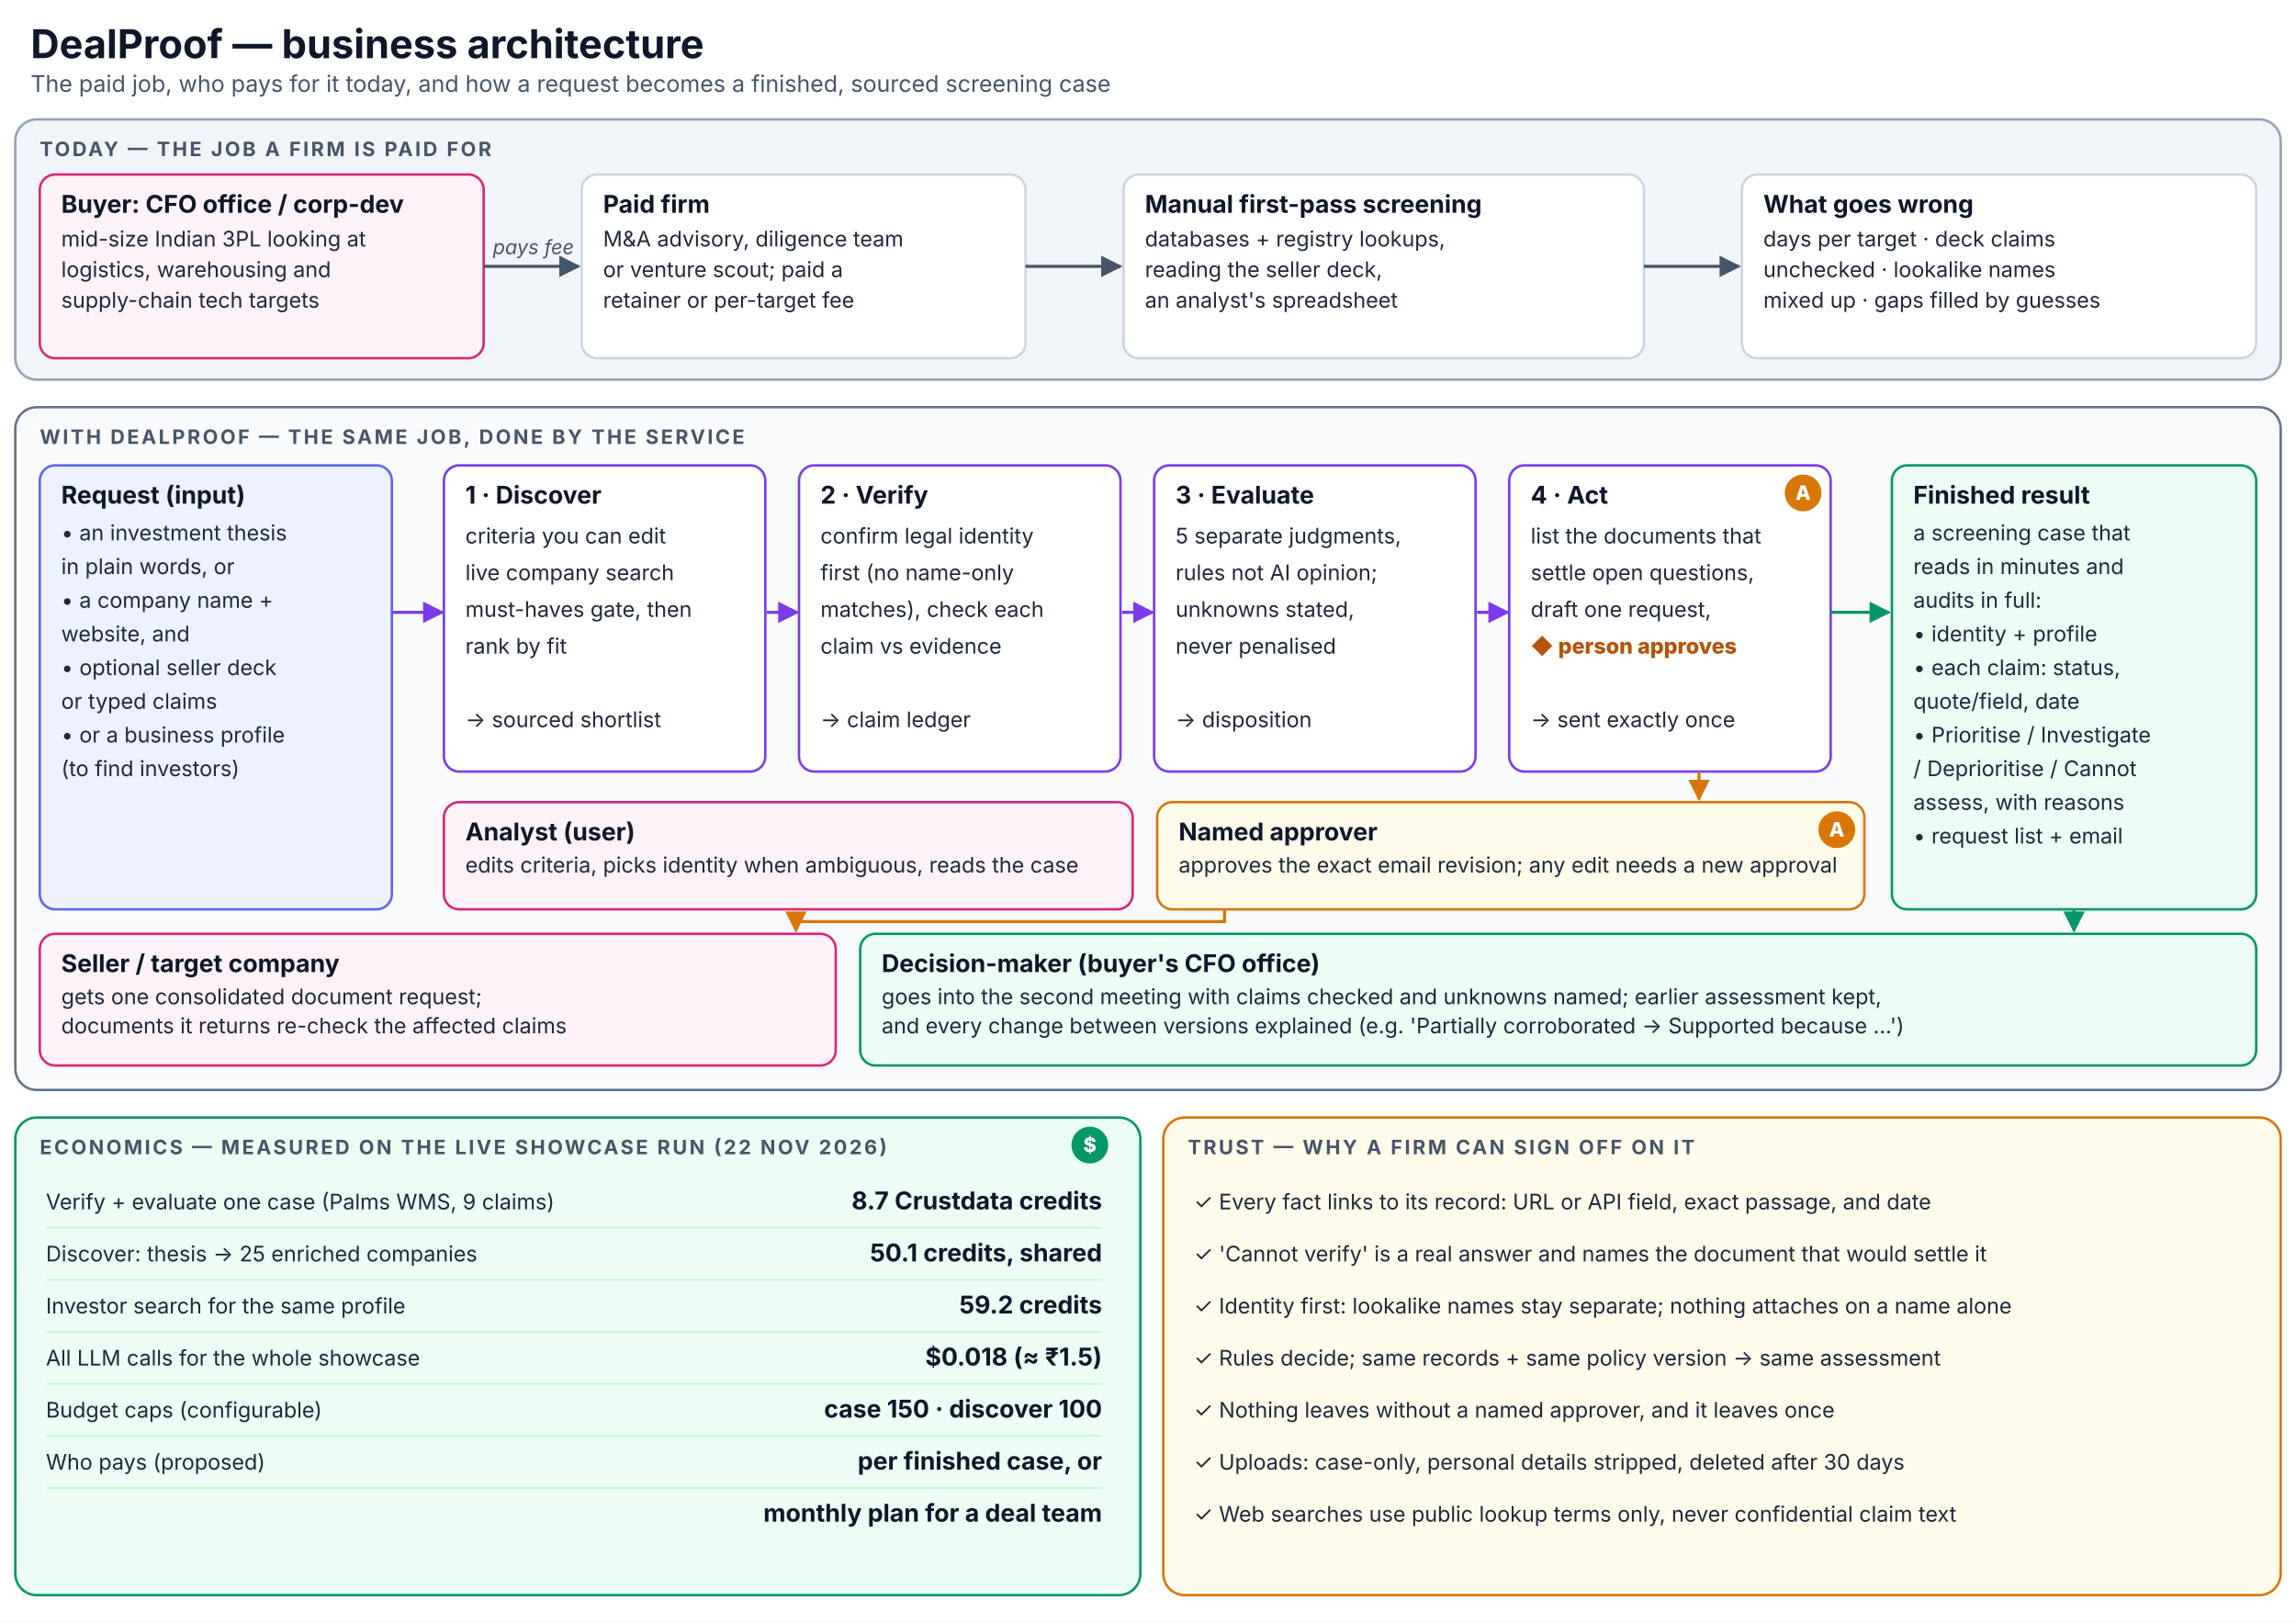
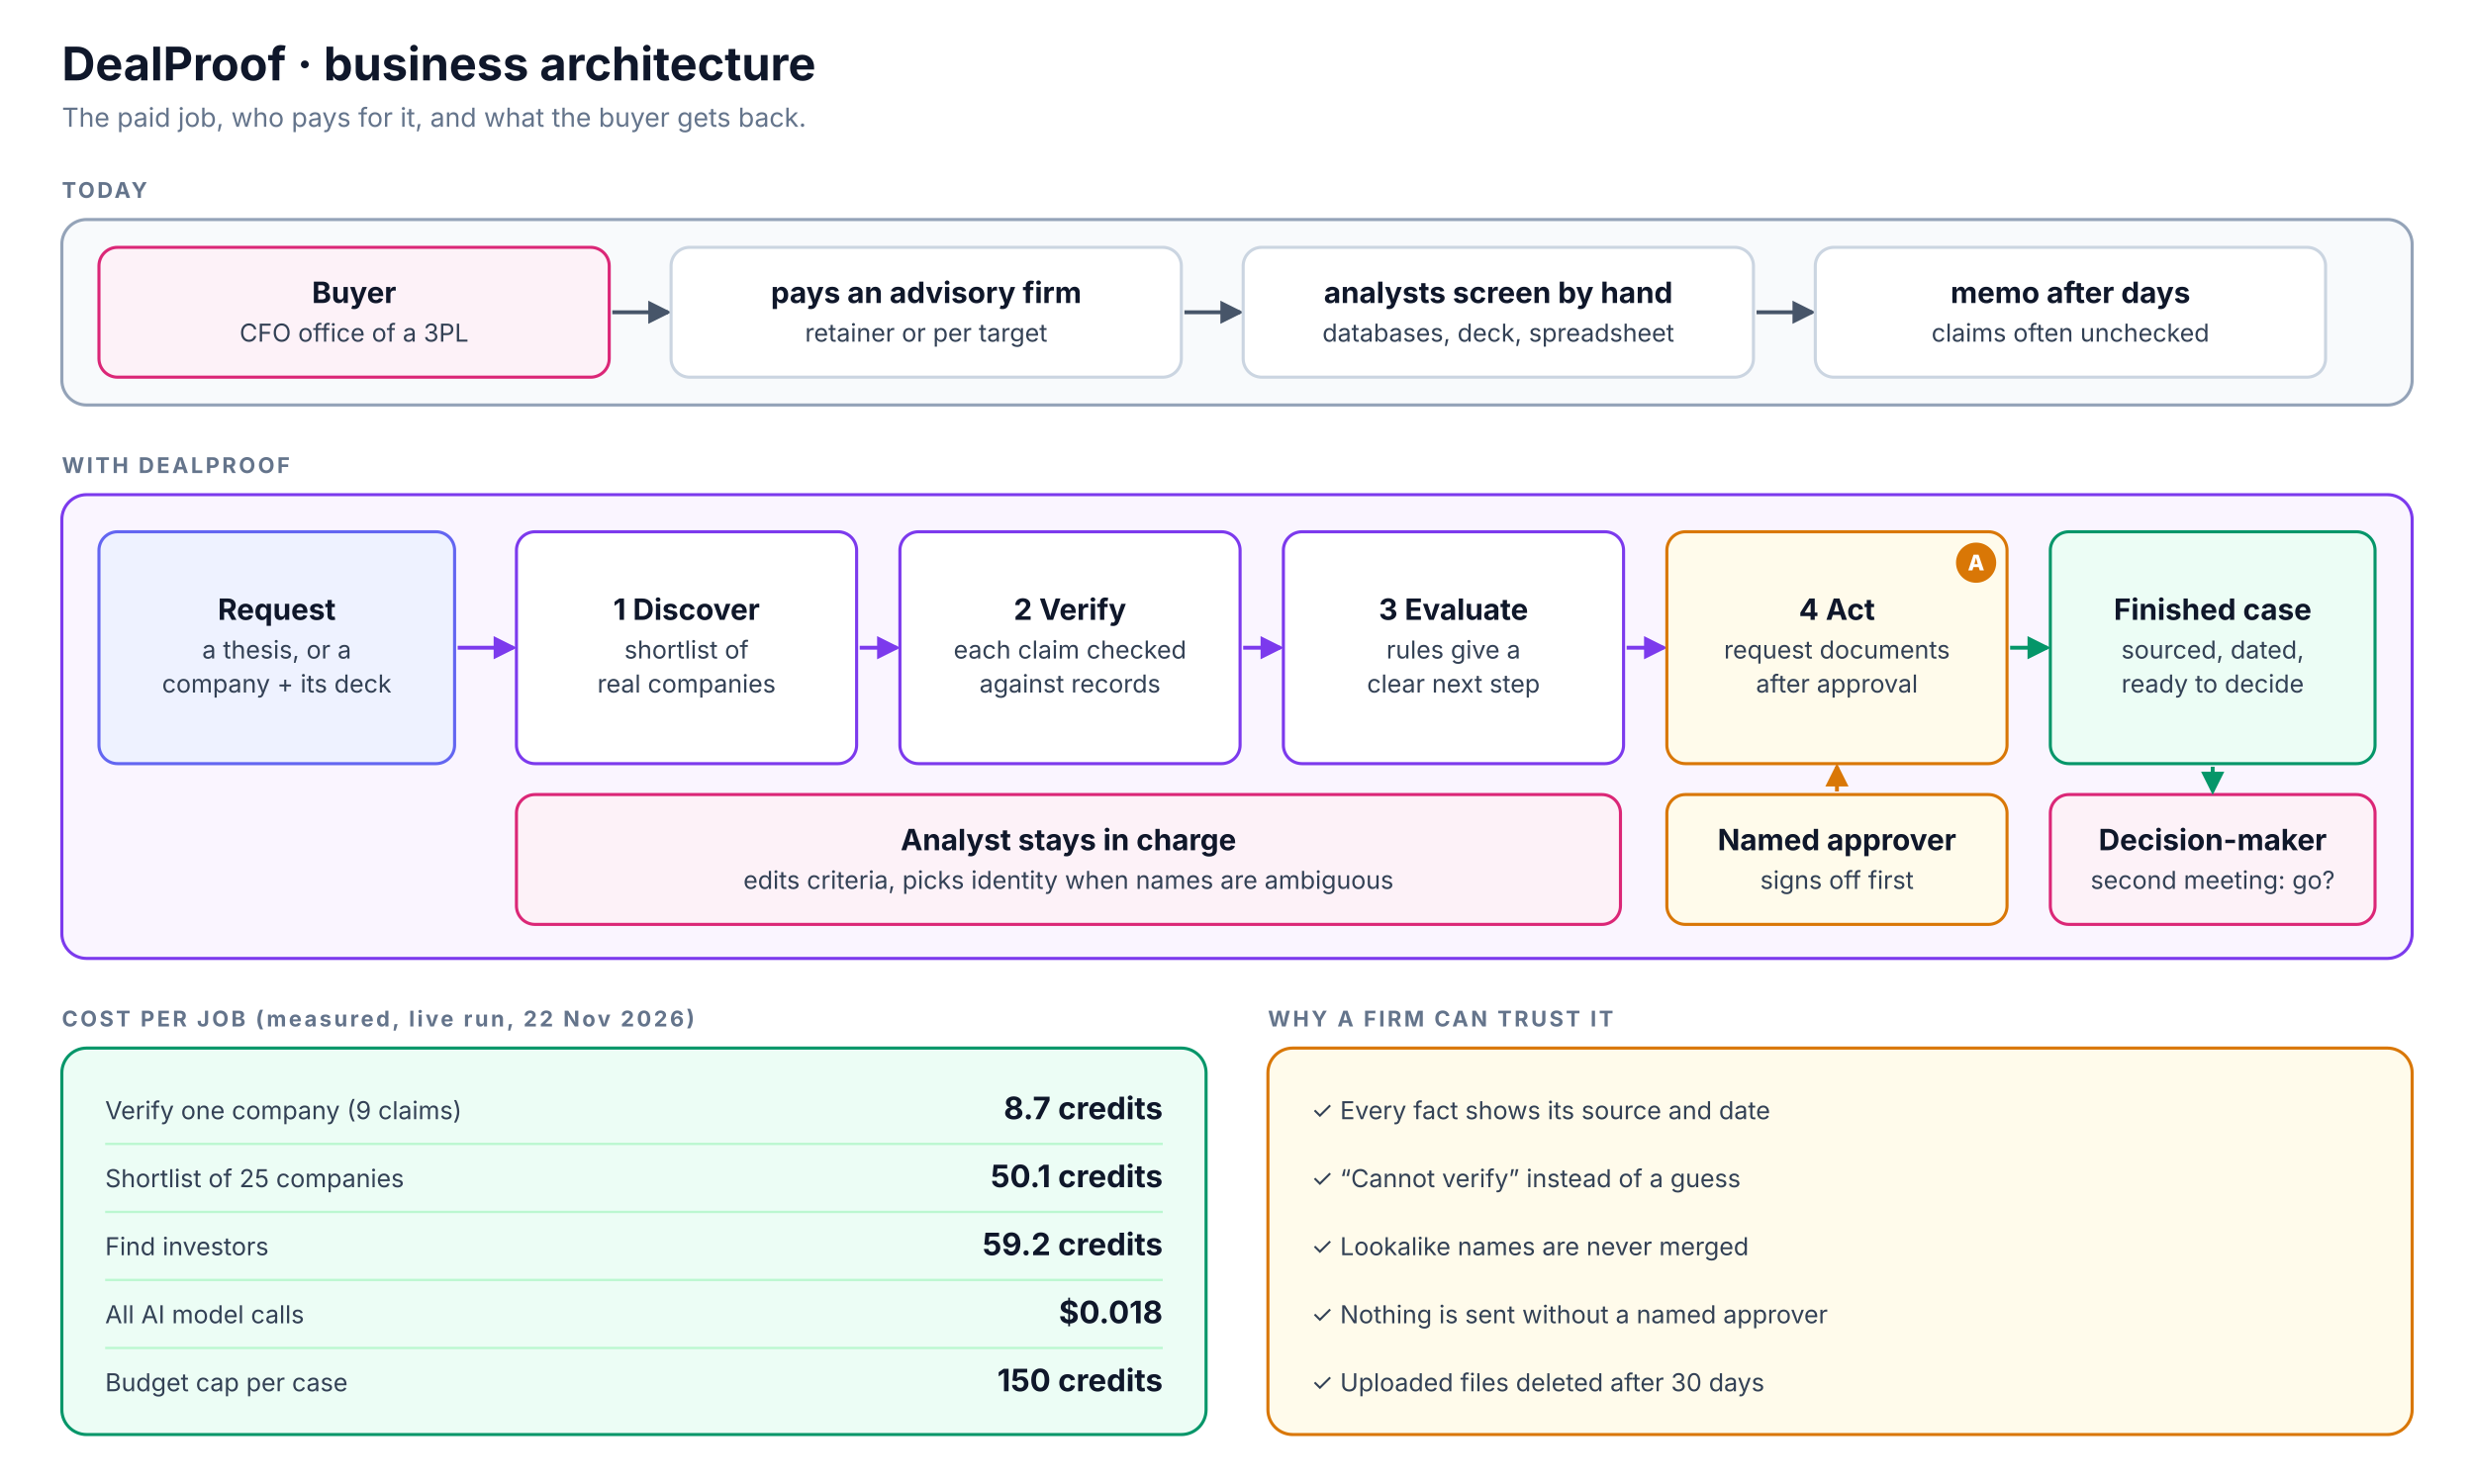
- <svg xmlns="http://www.w3.org/2000/svg" viewBox="0 0 1500 1060" width="1500" height="1060">
+ <svg xmlns="http://www.w3.org/2000/svg" viewBox="0 0 1600 960" width="1600" height="960">
  <style>
-   text { font-family: 'Segoe UI', 'Inter', 'Helvetica Neue', Arial, sans-serif; fill: #0f172a; }
-   .title { font-size: 26px; font-weight: 700; }
-   .sub { font-size: 15px; fill: #475569; }
-   .h { font-size: 16px; font-weight: 700; }
-   .s { font-size: 14px; fill: #1e293b; }
-   .m { font-family: Consolas, 'Cascadia Mono', 'Courier New', monospace; font-size: 13px; fill: #1e293b; }
-   .lab { font-size: 13px; fill: #475569; font-style: italic; }
-   .lane { font-size: 13px; font-weight: 700; fill: #475569; letter-spacing: 1.5px; }
-   .badge { font-size: 13px; font-weight: 800; fill: #ffffff; }
-   .gate { font-size: 14px; font-weight: 800; fill: #b45309; }
+ text { font-family: 'Segoe UI', Inter, 'Helvetica Neue', Arial, sans-serif; fill: #0f172a; }
+ .title { font-size: 30px; font-weight: 700; }
+ .sub { font-size: 17px; fill: #64748b; }
+ .zone { font-size: 14px; font-weight: 700; fill: #64748b; letter-spacing: 1.6px; }
+ .h { font-size: 19px; font-weight: 700; }
+ .s { font-size: 16px; fill: #334155; }
+ .lab { font-size: 14px; fill: #64748b; }
+ .num { font-size: 14px; font-weight: 800; fill: #ffffff; }
+ .big { font-size: 20px; font-weight: 700; }
</style>
  <defs>
-     <marker id="ah-db2777" viewBox="0 0 10 10" refX="9" refY="5" markerWidth="7" markerHeight="7" orient="auto-start-reverse">
+     <marker id="a059669" viewBox="0 0 10 10" refX="8.5" refY="5" markerWidth="6" markerHeight="6" orient="auto">
+       <path d="M0 0 L10 5 L0 10 z" fill="#059669" />
+     </marker>
+     <marker id="a2563eb" viewBox="0 0 10 10" refX="8.5" refY="5" markerWidth="6" markerHeight="6" orient="auto">
+       <path d="M0 0 L10 5 L0 10 z" fill="#2563eb" />
+     </marker>
+     <marker id="a475569" viewBox="0 0 10 10" refX="8.5" refY="5" markerWidth="6" markerHeight="6" orient="auto">
+       <path d="M0 0 L10 5 L0 10 z" fill="#475569" />
+     </marker>
+     <marker id="a7c3aed" viewBox="0 0 10 10" refX="8.5" refY="5" markerWidth="6" markerHeight="6" orient="auto">
+       <path d="M0 0 L10 5 L0 10 z" fill="#7c3aed" />
+     </marker>
+     <marker id="a94a3b8" viewBox="0 0 10 10" refX="8.5" refY="5" markerWidth="6" markerHeight="6" orient="auto">
+       <path d="M0 0 L10 5 L0 10 z" fill="#94a3b8" />
+     </marker>
+     <marker id="ad97706" viewBox="0 0 10 10" refX="8.5" refY="5" markerWidth="6" markerHeight="6" orient="auto">
+       <path d="M0 0 L10 5 L0 10 z" fill="#d97706" />
+     </marker>
+     <marker id="adb2777" viewBox="0 0 10 10" refX="8.5" refY="5" markerWidth="6" markerHeight="6" orient="auto">
      <path d="M0 0 L10 5 L0 10 z" fill="#db2777" />
    </marker>
-     <marker id="ah-d97706" viewBox="0 0 10 10" refX="9" refY="5" markerWidth="7" markerHeight="7" orient="auto-start-reverse">
-       <path d="M0 0 L10 5 L0 10 z" fill="#d97706" />
-     </marker>
-     <marker id="ah-ea580c" viewBox="0 0 10 10" refX="9" refY="5" markerWidth="7" markerHeight="7" orient="auto-start-reverse">
-       <path d="M0 0 L10 5 L0 10 z" fill="#ea580c" />
-     </marker>
-     <marker id="ah-94a3b8" viewBox="0 0 10 10" refX="9" refY="5" markerWidth="7" markerHeight="7" orient="auto-start-reverse">
-       <path d="M0 0 L10 5 L0 10 z" fill="#94a3b8" />
-     </marker>
-     <marker id="ah-2563eb" viewBox="0 0 10 10" refX="9" refY="5" markerWidth="7" markerHeight="7" orient="auto-start-reverse">
-       <path d="M0 0 L10 5 L0 10 z" fill="#2563eb" />
-     </marker>
-     <marker id="ah-059669" viewBox="0 0 10 10" refX="9" refY="5" markerWidth="7" markerHeight="7" orient="auto-start-reverse">
-       <path d="M0 0 L10 5 L0 10 z" fill="#059669" />
-     </marker>
-     <marker id="ah-7c3aed" viewBox="0 0 10 10" refX="9" refY="5" markerWidth="7" markerHeight="7" orient="auto-start-reverse">
-       <path d="M0 0 L10 5 L0 10 z" fill="#7c3aed" />
-     </marker>
-     <marker id="ah-475569" viewBox="0 0 10 10" refX="9" refY="5" markerWidth="7" markerHeight="7" orient="auto-start-reverse">
-       <path d="M0 0 L10 5 L0 10 z" fill="#475569" />
-     </marker>
  </defs>
-   <rect width="1500" height="1060" fill="#ffffff" />
-   <text x="20" y="38" class="title" text-anchor="start">DealProof — business architecture</text>
-   <text x="20" y="60" class="sub" text-anchor="start">The paid job, who pays for it today, and how a request becomes a finished, sourced screening case</text>
-   <rect x="10" y="78" width="1480" height="170" rx="14" fill="#f1f5f9" stroke="#94a3b8" stroke-width="1.6" />
-   <text x="26" y="102" class="lane" text-anchor="start">TODAY — THE JOB A FIRM IS PAID FOR</text>
-   <rect x="26" y="114" width="290" height="120" rx="10" fill="#fdf2f8" stroke="#db2777" stroke-width="1.6" />
-   <text x="40" y="139" class="h" text-anchor="start">Buyer: CFO office / corp-dev</text>
-   <text x="40" y="161" class="s" text-anchor="start">mid-size Indian 3PL looking at</text>
-   <text x="40" y="181" class="s" text-anchor="start">logistics, warehousing and</text>
-   <text x="40" y="201" class="s" text-anchor="start">supply-chain tech targets</text>
-   <rect x="380" y="114" width="290" height="120" rx="10" fill="#ffffff" stroke="#cbd5e1" stroke-width="1.6" />
-   <text x="394" y="139" class="h" text-anchor="start">Paid firm</text>
-   <text x="394" y="161" class="s" text-anchor="start">M&amp;A advisory, diligence team</text>
-   <text x="394" y="181" class="s" text-anchor="start">or venture scout; paid a</text>
-   <text x="394" y="201" class="s" text-anchor="start">retainer or per-target fee</text>
-   <rect x="734" y="114" width="340" height="120" rx="10" fill="#ffffff" stroke="#cbd5e1" stroke-width="1.6" />
-   <text x="748" y="139" class="h" text-anchor="start">Manual first-pass screening</text>
-   <text x="748" y="161" class="s" text-anchor="start">databases + registry lookups,</text>
-   <text x="748" y="181" class="s" text-anchor="start">reading the seller deck,</text>
-   <text x="748" y="201" class="s" text-anchor="start">an analyst's spreadsheet</text>
-   <rect x="1138" y="114" width="336" height="120" rx="10" fill="#ffffff" stroke="#cbd5e1" stroke-width="1.6" />
-   <text x="1152" y="139" class="h" text-anchor="start">What goes wrong</text>
-   <text x="1152" y="161" class="s" text-anchor="start">days per target · deck claims</text>
-   <text x="1152" y="181" class="s" text-anchor="start">unchecked · lookalike names</text>
-   <text x="1152" y="201" class="s" text-anchor="start">mixed up · gaps filled by guesses</text>
-   <path d="M 316 174 L 378 174" fill="none" stroke="#475569" stroke-width="2" marker-end="url(#ah-475569)" />
-   <text x="322" y="166" class="lab" text-anchor="start">pays fee</text>
-   <path d="M 670 174 L 732 174" fill="none" stroke="#475569" stroke-width="2" marker-end="url(#ah-475569)" />
-   <path d="M 1074 174 L 1136 174" fill="none" stroke="#475569" stroke-width="2" marker-end="url(#ah-475569)" />
-   <rect x="10" y="266" width="1480" height="446" rx="14" fill="#f8fafc" stroke="#64748b" stroke-width="1.6" />
-   <text x="26" y="290" class="lane" text-anchor="start">WITH DEALPROOF — THE SAME JOB, DONE BY THE SERVICE</text>
-   <rect x="26" y="304" width="230" height="290" rx="10" fill="#eef2ff" stroke="#6366f1" stroke-width="1.6" />
-   <text x="40" y="329" class="h" text-anchor="start">Request (input)</text>
-   <text x="40" y="353" class="s" text-anchor="start">• an investment thesis</text>
-   <text x="40" y="375" class="s" text-anchor="start">  in plain words, or</text>
-   <text x="40" y="397" class="s" text-anchor="start">• a company name +</text>
-   <text x="40" y="419" class="s" text-anchor="start">  website, and</text>
-   <text x="40" y="441" class="s" text-anchor="start">• optional seller deck</text>
-   <text x="40" y="463" class="s" text-anchor="start">  or typed claims</text>
-   <text x="40" y="485" class="s" text-anchor="start">• or a business profile</text>
-   <text x="40" y="507" class="s" text-anchor="start">  (to find investors)</text>
-   <rect x="290" y="304" width="210" height="200" rx="10" fill="#ffffff" stroke="#7c3aed" stroke-width="1.6" />
-   <text x="304" y="329" class="h" text-anchor="start">1 · Discover</text>
-   <text x="304" y="355" class="s" text-anchor="start">criteria you can edit</text>
-   <text x="304" y="379" class="s" text-anchor="start">live company search</text>
-   <text x="304" y="403" class="s" text-anchor="start">must-haves gate, then</text>
-   <text x="304" y="427" class="s" text-anchor="start">rank by fit</text>
-   <text x="304" y="451" class="s" text-anchor="start" />
-   <text x="304" y="475" class="s" text-anchor="start">→ sourced shortlist</text>
-   <path d="M 256 400 L 289 400" fill="none" stroke="#7c3aed" stroke-width="2" marker-end="url(#ah-7c3aed)" />
-   <rect x="522" y="304" width="210" height="200" rx="10" fill="#ffffff" stroke="#7c3aed" stroke-width="1.6" />
-   <text x="536" y="329" class="h" text-anchor="start">2 · Verify</text>
-   <text x="536" y="355" class="s" text-anchor="start">confirm legal identity</text>
-   <text x="536" y="379" class="s" text-anchor="start">first (no name-only</text>
-   <text x="536" y="403" class="s" text-anchor="start">matches), check each</text>
-   <text x="536" y="427" class="s" text-anchor="start">claim vs evidence</text>
-   <text x="536" y="451" class="s" text-anchor="start" />
-   <text x="536" y="475" class="s" text-anchor="start">→ claim ledger</text>
-   <path d="M 501 400 L 521 400" fill="none" stroke="#7c3aed" stroke-width="2" marker-end="url(#ah-7c3aed)" />
-   <rect x="754" y="304" width="210" height="200" rx="10" fill="#ffffff" stroke="#7c3aed" stroke-width="1.6" />
-   <text x="768" y="329" class="h" text-anchor="start">3 · Evaluate</text>
-   <text x="768" y="355" class="s" text-anchor="start">5 separate judgments,</text>
-   <text x="768" y="379" class="s" text-anchor="start">rules not AI opinion;</text>
-   <text x="768" y="403" class="s" text-anchor="start">unknowns stated,</text>
-   <text x="768" y="427" class="s" text-anchor="start">never penalised</text>
-   <text x="768" y="451" class="s" text-anchor="start" />
-   <text x="768" y="475" class="s" text-anchor="start">→ disposition</text>
-   <path d="M 733 400 L 753 400" fill="none" stroke="#7c3aed" stroke-width="2" marker-end="url(#ah-7c3aed)" />
-   <rect x="986" y="304" width="210" height="200" rx="10" fill="#ffffff" stroke="#7c3aed" stroke-width="1.6" />
-   <text x="1000" y="329" class="h" text-anchor="start">4 · Act</text>
-   <text x="1000" y="355" class="s" text-anchor="start">list the documents that</text>
-   <text x="1000" y="379" class="s" text-anchor="start">settle open questions,</text>
-   <text x="1000" y="403" class="s" text-anchor="start">draft one request,</text>
-   <text x="1000" y="427" class="gate" text-anchor="start">◆ person approves</text>
-   <text x="1000" y="451" class="s" text-anchor="start" />
-   <text x="1000" y="475" class="s" text-anchor="start">→ sent exactly once</text>
-   <circle cx="1178" cy="322" r="12" fill="#d97706" />
-   <text x="1178" y="326.5" class="badge" text-anchor="middle">A</text>
-   <path d="M 965 400 L 985 400" fill="none" stroke="#7c3aed" stroke-width="2" marker-end="url(#ah-7c3aed)" />
-   <rect x="1236" y="304" width="238" height="290" rx="10" fill="#ecfdf5" stroke="#059669" stroke-width="1.6" />
-   <text x="1250" y="329" class="h" text-anchor="start">Finished result</text>
-   <text x="1250" y="353" class="s" text-anchor="start">a screening case that</text>
-   <text x="1250" y="375" class="s" text-anchor="start">reads in minutes and</text>
-   <text x="1250" y="397" class="s" text-anchor="start">audits in full:</text>
-   <text x="1250" y="419" class="s" text-anchor="start">• identity + profile</text>
-   <text x="1250" y="441" class="s" text-anchor="start">• each claim: status,</text>
-   <text x="1250" y="463" class="s" text-anchor="start">  quote/field, date</text>
-   <text x="1250" y="485" class="s" text-anchor="start">• Prioritise / Investigate</text>
-   <text x="1250" y="507" class="s" text-anchor="start">  / Deprioritise / Cannot</text>
-   <text x="1250" y="529" class="s" text-anchor="start">  assess, with reasons</text>
-   <text x="1250" y="551" class="s" text-anchor="start">• request list + email</text>
-   <path d="M 1196 400 L 1234 400" fill="none" stroke="#059669" stroke-width="2" marker-end="url(#ah-059669)" />
-   <rect x="290" y="524" width="450" height="70" rx="10" fill="#fdf2f8" stroke="#db2777" stroke-width="1.6" />
-   <text x="304" y="549" class="h" text-anchor="start">Analyst (user)</text>
-   <text x="304" y="570" class="s" text-anchor="start">edits criteria, picks identity when ambiguous, reads the case</text>
-   <rect x="756" y="524" width="462" height="70" rx="10" fill="#fffbeb" stroke="#d97706" stroke-width="1.6" />
-   <text x="770" y="549" class="h" text-anchor="start">Named approver</text>
-   <text x="770" y="570" class="s" text-anchor="start">approves the exact email revision; any edit needs a new approval</text>
-   <circle cx="1200" cy="542" r="12" fill="#d97706" />
-   <text x="1200" y="546.5" class="badge" text-anchor="middle">A</text>
-   <rect x="26" y="610" width="520" height="86" rx="10" fill="#fdf2f8" stroke="#db2777" stroke-width="1.6" />
-   <text x="40" y="635" class="h" text-anchor="start">Seller / target company</text>
-   <text x="40" y="656" class="s" text-anchor="start">gets one consolidated document request;</text>
-   <text x="40" y="675" class="s" text-anchor="start">documents it returns re-check the affected claims</text>
-   <rect x="562" y="610" width="912" height="86" rx="10" fill="#ecfdf5" stroke="#059669" stroke-width="1.6" />
-   <text x="576" y="635" class="h" text-anchor="start">Decision-maker (buyer's CFO office)</text>
-   <text x="576" y="656" class="s" text-anchor="start">goes into the second meeting with claims checked and unknowns named; earlier assessment kept,</text>
-   <text x="576" y="675" class="s" text-anchor="start">and every change between versions explained (e.g. 'Partially corroborated → Supported because …')</text>
-   <path d="M 1110 504 L 1110 522" fill="none" stroke="#d97706" stroke-width="2" marker-end="url(#ah-d97706)" />
-   <path d="M 1355 594 L 1355 608" fill="none" stroke="#059669" stroke-width="2" marker-end="url(#ah-059669)" />
-   <path d="M 800 594 L 800 602 L 520 602 L 520 608" fill="none" stroke="#d97706" stroke-width="2" marker-end="url(#ah-d97706)" />
-   <rect x="10" y="730" width="735" height="312" rx="14" fill="#ecfdf5" stroke="#059669" stroke-width="1.6" />
-   <text x="26" y="754" class="lane" text-anchor="start">ECONOMICS — MEASURED ON THE LIVE SHOWCASE RUN (22 NOV 2026)</text>
-   <text x="30" y="790" class="s" text-anchor="start">Verify + evaluate one case (Palms WMS, 9 claims)</text>
-   <text x="720" y="790" class="h" text-anchor="end">8.7 Crustdata credits</text>
-   <line x1="30" y1="802" x2="720" y2="802" stroke="#bbf7d0" />
-   <text x="30" y="824" class="s" text-anchor="start">Discover: thesis → 25 enriched companies</text>
-   <text x="720" y="824" class="h" text-anchor="end">50.1 credits, shared</text>
-   <line x1="30" y1="836" x2="720" y2="836" stroke="#bbf7d0" />
-   <text x="30" y="858" class="s" text-anchor="start">Investor search for the same profile</text>
-   <text x="720" y="858" class="h" text-anchor="end">59.2 credits</text>
-   <line x1="30" y1="870" x2="720" y2="870" stroke="#bbf7d0" />
-   <text x="30" y="892" class="s" text-anchor="start">All LLM calls for the whole showcase</text>
-   <text x="720" y="892" class="h" text-anchor="end">$0.018 (≈ ₹1.5)</text>
-   <line x1="30" y1="904" x2="720" y2="904" stroke="#bbf7d0" />
-   <text x="30" y="926" class="s" text-anchor="start">Budget caps (configurable)</text>
-   <text x="720" y="926" class="h" text-anchor="end">case 150 · discover 100</text>
-   <line x1="30" y1="938" x2="720" y2="938" stroke="#bbf7d0" />
-   <text x="30" y="960" class="s" text-anchor="start">Who pays (proposed)</text>
-   <text x="720" y="960" class="h" text-anchor="end">per finished case, or</text>
-   <line x1="30" y1="972" x2="720" y2="972" stroke="#bbf7d0" />
-   <text x="30" y="994" class="s" text-anchor="start" />
-   <text x="720" y="994" class="h" text-anchor="end">monthly plan for a deal team</text>
-   <circle cx="712" cy="748" r="12" fill="#059669" />
-   <text x="712" y="752.5" class="badge" text-anchor="middle">$</text>
-   <rect x="760" y="730" width="730" height="312" rx="14" fill="#fffbeb" stroke="#d97706" stroke-width="1.6" />
-   <text x="776" y="754" class="lane" text-anchor="start">TRUST — WHY A FIRM CAN SIGN OFF ON IT</text>
-   <text x="780" y="790" class="s" text-anchor="start">✓  Every fact links to its record: URL or API field, exact passage, and date</text>
-   <text x="780" y="824" class="s" text-anchor="start">✓  'Cannot verify' is a real answer and names the document that would settle it</text>
-   <text x="780" y="858" class="s" text-anchor="start">✓  Identity first: lookalike names stay separate; nothing attaches on a name alone</text>
-   <text x="780" y="892" class="s" text-anchor="start">✓  Rules decide; same records + same policy version → same assessment</text>
-   <text x="780" y="926" class="s" text-anchor="start">✓  Nothing leaves without a named approver, and it leaves once</text>
-   <text x="780" y="960" class="s" text-anchor="start">✓  Uploads: case-only, personal details stripped, deleted after 30 days</text>
-   <text x="780" y="994" class="s" text-anchor="start">✓  Web searches use public lookup terms only, never confidential claim text</text>
+   <rect width="1600" height="960" fill="#ffffff" />
+   <text x="40" y="52" class="title" text-anchor="start">DealProof · business architecture</text>
+   <text x="40" y="82" class="sub" text-anchor="start">The paid job, who pays for it, and what the buyer gets back.</text>
+   <text x="40" y="128" class="zone" text-anchor="start">TODAY</text>
+   <rect x="40" y="142" width="1520" height="120" rx="16" fill="#f8fafc" stroke="#94a3b8" stroke-width="2" />
+   <rect x="64" y="160" width="330" height="84" rx="12" fill="#fdf2f8" stroke="#db2777" stroke-width="2" />
+   <text x="229.0" y="196.0" class="h" text-anchor="middle">Buyer</text>
+   <text x="229.0" y="221.0" class="s" text-anchor="middle">CFO office of a 3PL</text>
+   <path d="M 396 202 L 432 202" fill="none" stroke="#475569" stroke-width="2.5" stroke-linejoin="round" marker-end="url(#a475569)" />
+   <rect x="434" y="160" width="330" height="84" rx="12" fill="#ffffff" stroke="#cbd5e1" stroke-width="2" />
+   <text x="599.0" y="196.0" class="h" text-anchor="middle">pays an advisory firm</text>
+   <text x="599.0" y="221.0" class="s" text-anchor="middle">retainer or per target</text>
+   <path d="M 766 202 L 802 202" fill="none" stroke="#475569" stroke-width="2.5" stroke-linejoin="round" marker-end="url(#a475569)" />
+   <rect x="804" y="160" width="330" height="84" rx="12" fill="#ffffff" stroke="#cbd5e1" stroke-width="2" />
+   <text x="969.0" y="196.0" class="h" text-anchor="middle">analysts screen by hand</text>
+   <text x="969.0" y="221.0" class="s" text-anchor="middle">databases, deck, spreadsheet</text>
+   <path d="M 1136 202 L 1172 202" fill="none" stroke="#475569" stroke-width="2.5" stroke-linejoin="round" marker-end="url(#a475569)" />
+   <rect x="1174" y="160" width="330" height="84" rx="12" fill="#ffffff" stroke="#cbd5e1" stroke-width="2" />
+   <text x="1339.0" y="196.0" class="h" text-anchor="middle">memo after days</text>
+   <text x="1339.0" y="221.0" class="s" text-anchor="middle">claims often unchecked</text>
+   <text x="40" y="306" class="zone" text-anchor="start">WITH DEALPROOF</text>
+   <rect x="40" y="320" width="1520" height="300" rx="16" fill="#faf5ff" stroke="#7c3aed" stroke-width="2" />
+   <rect x="64" y="344" width="230" height="150" rx="12" fill="#eef2ff" stroke="#6366f1" stroke-width="2" />
+   <text x="179.0" y="401.0" class="h" text-anchor="middle">Request</text>
+   <text x="179.0" y="426.0" class="s" text-anchor="middle">a thesis, or a</text>
+   <text x="179.0" y="448.0" class="s" text-anchor="middle">company + its deck</text>
+   <path d="M 296 419 L 332 419" fill="none" stroke="#7c3aed" stroke-width="2.5" stroke-linejoin="round" marker-end="url(#a7c3aed)" />
+   <rect x="334" y="344" width="220" height="150" rx="12" fill="#ffffff" stroke="#7c3aed" stroke-width="2" />
+   <text x="444.0" y="401.0" class="h" text-anchor="middle">1  Discover</text>
+   <text x="444.0" y="426.0" class="s" text-anchor="middle">shortlist of</text>
+   <text x="444.0" y="448.0" class="s" text-anchor="middle">real companies</text>
+   <path d="M 556 419 L 580 419" fill="none" stroke="#7c3aed" stroke-width="2.5" stroke-linejoin="round" marker-end="url(#a7c3aed)" />
+   <rect x="582" y="344" width="220" height="150" rx="12" fill="#ffffff" stroke="#7c3aed" stroke-width="2" />
+   <text x="692.0" y="401.0" class="h" text-anchor="middle">2  Verify</text>
+   <text x="692.0" y="426.0" class="s" text-anchor="middle">each claim checked</text>
+   <text x="692.0" y="448.0" class="s" text-anchor="middle">against records</text>
+   <path d="M 804 419 L 828 419" fill="none" stroke="#7c3aed" stroke-width="2.5" stroke-linejoin="round" marker-end="url(#a7c3aed)" />
+   <rect x="830" y="344" width="220" height="150" rx="12" fill="#ffffff" stroke="#7c3aed" stroke-width="2" />
+   <text x="940.0" y="401.0" class="h" text-anchor="middle">3  Evaluate</text>
+   <text x="940.0" y="426.0" class="s" text-anchor="middle">rules give a</text>
+   <text x="940.0" y="448.0" class="s" text-anchor="middle">clear next step</text>
+   <path d="M 1052 419 L 1076 419" fill="none" stroke="#7c3aed" stroke-width="2.5" stroke-linejoin="round" marker-end="url(#a7c3aed)" />
+   <rect x="1078" y="344" width="220" height="150" rx="12" fill="#fffbeb" stroke="#d97706" stroke-width="2" />
+   <text x="1188.0" y="401.0" class="h" text-anchor="middle">4  Act</text>
+   <text x="1188.0" y="426.0" class="s" text-anchor="middle">request documents</text>
+   <text x="1188.0" y="448.0" class="s" text-anchor="middle">after approval</text>
+   <circle cx="1278" cy="364" r="13" fill="#d97706" />
+   <text x="1278" y="369" class="num" text-anchor="middle">A</text>
+   <rect x="1326" y="344" width="210" height="150" rx="12" fill="#ecfdf5" stroke="#059669" stroke-width="2" />
+   <text x="1431.0" y="401.0" class="h" text-anchor="middle">Finished case</text>
+   <text x="1431.0" y="426.0" class="s" text-anchor="middle">sourced, dated,</text>
+   <text x="1431.0" y="448.0" class="s" text-anchor="middle">ready to decide</text>
+   <path d="M 1300 419 L 1324 419" fill="none" stroke="#059669" stroke-width="2.5" stroke-linejoin="round" marker-end="url(#a059669)" />
+   <rect x="1078" y="514" width="220" height="84" rx="12" fill="#fffbeb" stroke="#d97706" stroke-width="2" />
+   <text x="1188.0" y="550.0" class="h" text-anchor="middle">Named approver</text>
+   <text x="1188.0" y="575.0" class="s" text-anchor="middle">signs off first</text>
+   <path d="M 1188 512 L 1188 496" fill="none" stroke="#d97706" stroke-width="2.5" stroke-linejoin="round" marker-end="url(#ad97706)" />
+   <rect x="334" y="514" width="714" height="84" rx="12" fill="#fdf2f8" stroke="#db2777" stroke-width="2" />
+   <text x="691.0" y="550.0" class="h" text-anchor="middle">Analyst stays in charge</text>
+   <text x="691.0" y="575.0" class="s" text-anchor="middle">edits criteria, picks identity when names are ambiguous</text>
+   <rect x="1326" y="514" width="210" height="84" rx="12" fill="#fdf2f8" stroke="#db2777" stroke-width="2" />
+   <text x="1431.0" y="550.0" class="h" text-anchor="middle">Decision-maker</text>
+   <text x="1431.0" y="575.0" class="s" text-anchor="middle">second meeting: go?</text>
+   <path d="M 1431 496 L 1431 512" fill="none" stroke="#059669" stroke-width="2.5" stroke-linejoin="round" marker-end="url(#a059669)" />
+   <text x="40" y="664" class="zone" text-anchor="start">COST PER JOB  (measured, live run, 22 Nov 2026)</text>
+   <rect x="40" y="678" width="740" height="250" rx="16" fill="#ecfdf5" stroke="#059669" stroke-width="2" />
+   <text x="68" y="724" class="s" text-anchor="start">Verify one company (9 claims)</text>
+   <text x="752" y="724" class="big" text-anchor="end">8.7 credits</text>
+   <line x1="68" y1="740" x2="752" y2="740" stroke="#bbf7d0" stroke-width="1.5" />
+   <text x="68" y="768" class="s" text-anchor="start">Shortlist of 25 companies</text>
+   <text x="752" y="768" class="big" text-anchor="end">50.1 credits</text>
+   <line x1="68" y1="784" x2="752" y2="784" stroke="#bbf7d0" stroke-width="1.5" />
+   <text x="68" y="812" class="s" text-anchor="start">Find investors</text>
+   <text x="752" y="812" class="big" text-anchor="end">59.2 credits</text>
+   <line x1="68" y1="828" x2="752" y2="828" stroke="#bbf7d0" stroke-width="1.5" />
+   <text x="68" y="856" class="s" text-anchor="start">All AI model calls</text>
+   <text x="752" y="856" class="big" text-anchor="end">$0.018</text>
+   <line x1="68" y1="872" x2="752" y2="872" stroke="#bbf7d0" stroke-width="1.5" />
+   <text x="68" y="900" class="s" text-anchor="start">Budget cap per case</text>
+   <text x="752" y="900" class="big" text-anchor="end">150 credits</text>
+   <text x="820" y="664" class="zone" text-anchor="start">WHY A FIRM CAN TRUST IT</text>
+   <rect x="820" y="678" width="740" height="250" rx="16" fill="#fffbeb" stroke="#d97706" stroke-width="2" />
+   <text x="848" y="724" class="s" text-anchor="start">✓  Every fact shows its source and date</text>
+   <text x="848" y="768" class="s" text-anchor="start">✓  “Cannot verify” instead of a guess</text>
+   <text x="848" y="812" class="s" text-anchor="start">✓  Lookalike names are never merged</text>
+   <text x="848" y="856" class="s" text-anchor="start">✓  Nothing is sent without a named approver</text>
+   <text x="848" y="900" class="s" text-anchor="start">✓  Uploaded files deleted after 30 days</text>
</svg>
